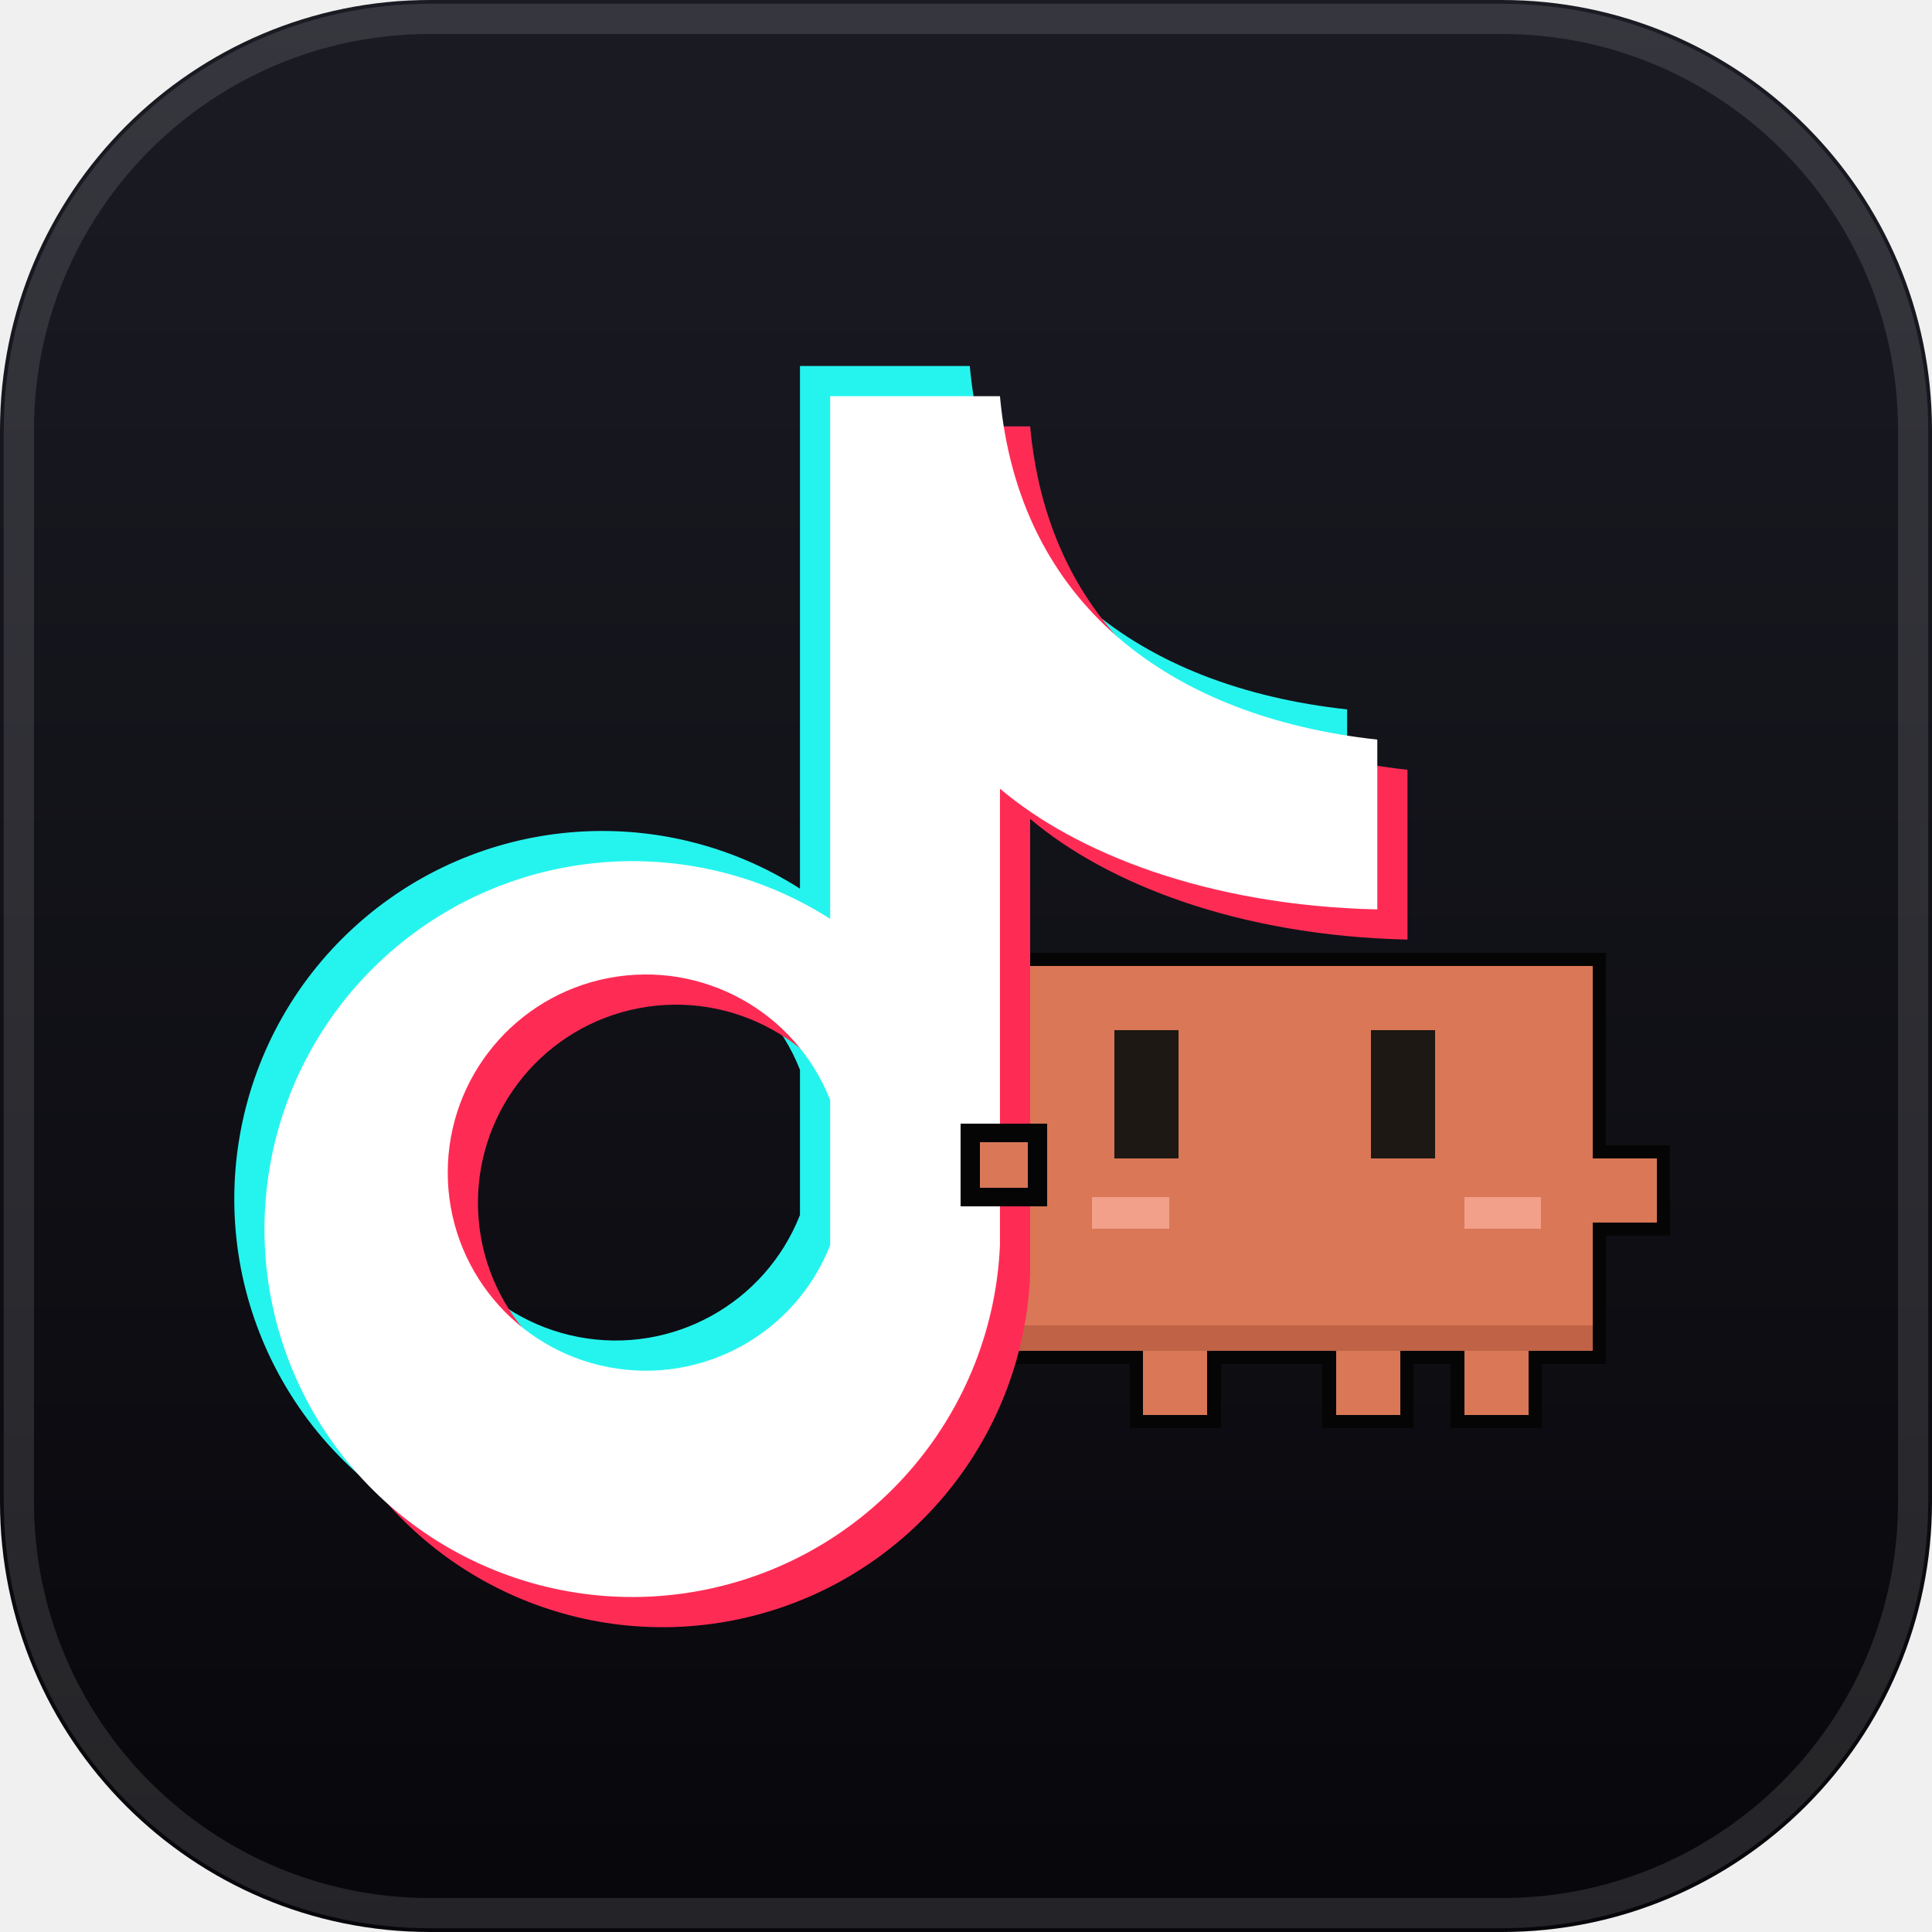
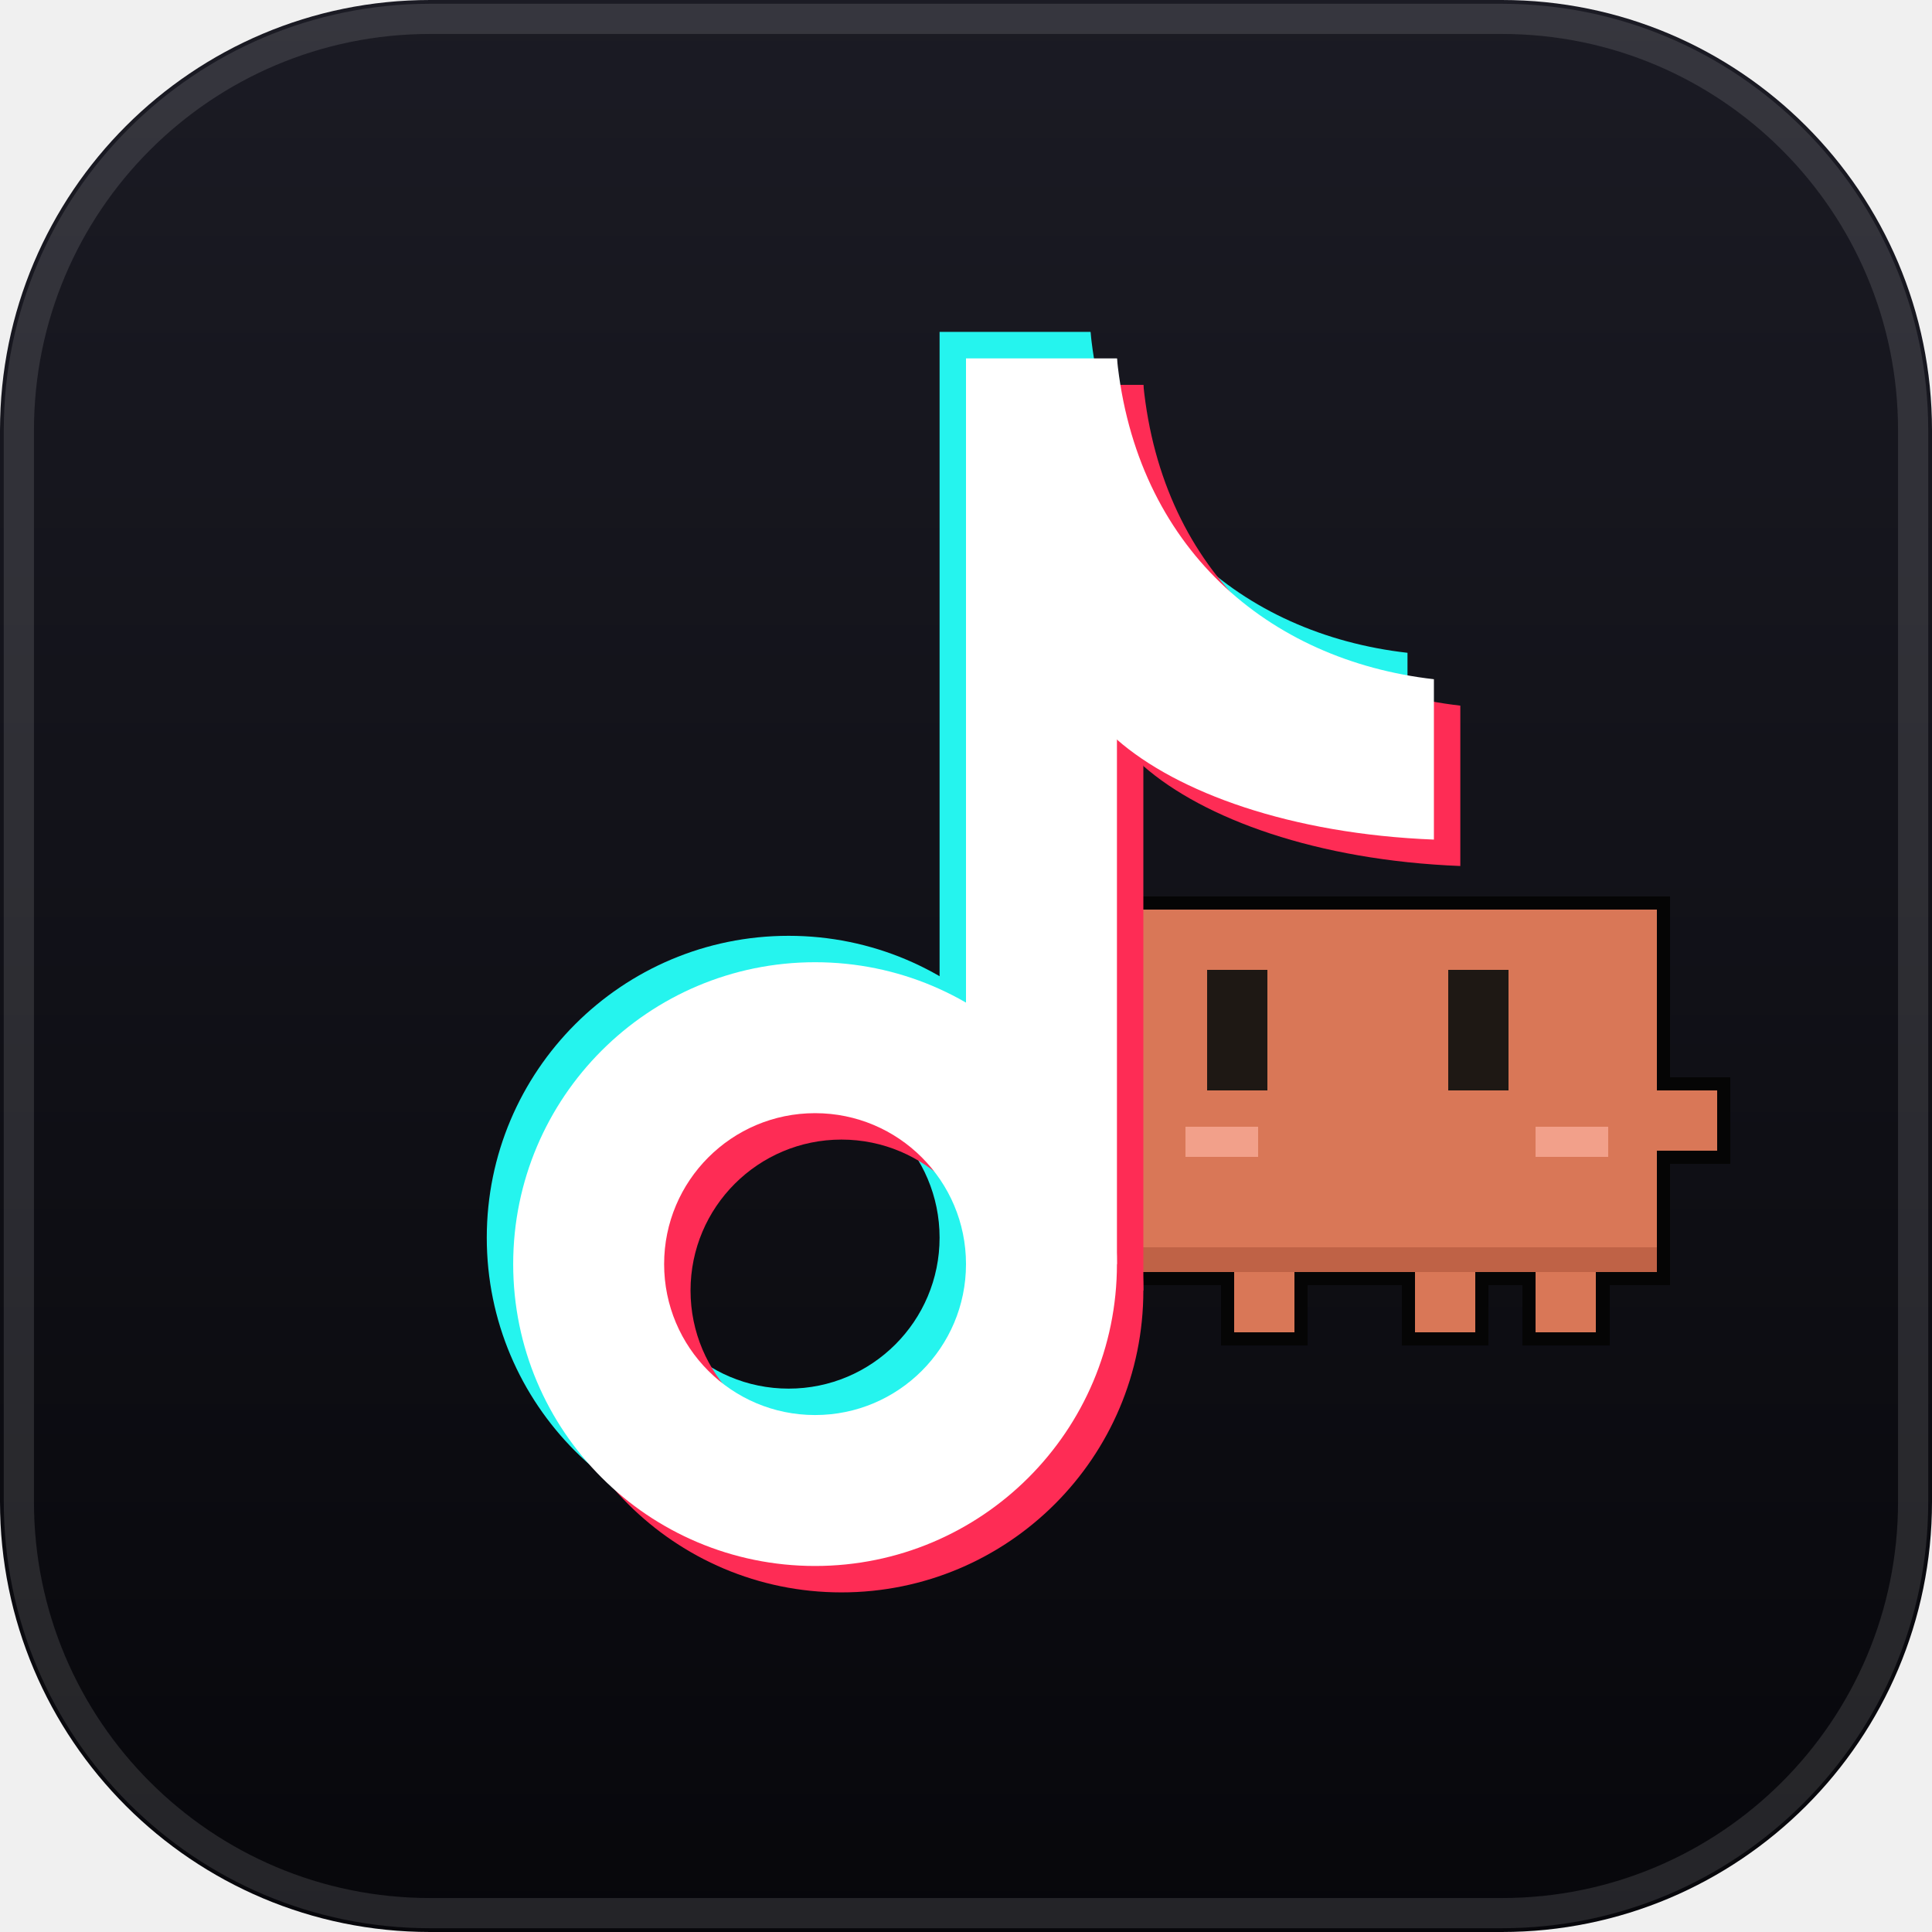
<svg xmlns="http://www.w3.org/2000/svg" width="1024" height="1024" viewBox="0 0 1024 1024">
  <defs>
    <linearGradient id="bg" x1="0" y1="0" x2="0" y2="1">
      <stop offset="0" stop-color="#1B1B24" />
      <stop offset="1" stop-color="#07070B" />
    </linearGradient>
    <clipPath id="ic">
      <rect width="1024" height="1024" rx="228" />
    </clipPath>
+     <mask id="nm" maskUnits="userSpaceOnUse" x="0" y="0" width="1024" height="1024">
+       <rect x="512" y="190" width="80" height="480" fill="#fff" />
+       <path d="M512 190 H592 C 602 290 672 350 760 360 V 445 C 684 442 624 420 592 392 Z" fill="#fff" />
+       <circle cx="432" cy="670" r="160" fill="#fff" />
+       <circle cx="432" cy="670" r="80" fill="#000" />
+     </mask>
  </defs>
  <g clip-path="url(#ic)">
    <rect width="1024" height="1024" fill="url(#bg)" />
    <rect x="10" y="10" width="1004" height="1004" rx="218" fill="none" stroke="#fff" stroke-opacity="0.12" stroke-width="16" />
    <g shape-rendering="crispEdges">
-       <rect x="606.0" y="716.0" width="34.0" height="34.0" fill="#050505" stroke="#050505" stroke-width="14" />
-       <rect x="708.0" y="716.0" width="34.0" height="34.0" fill="#050505" stroke="#050505" stroke-width="14" />
-       <rect x="776.0" y="716.0" width="34.0" height="34.0" fill="#050505" stroke="#050505" stroke-width="14" />
-       <rect x="504.0" y="512.0" width="340.0" height="204.0" fill="#050505" stroke="#050505" stroke-width="14" />
-       <rect x="844.0" y="614.0" width="34.0" height="34.0" fill="#050505" stroke="#050505" stroke-width="14" />
-       <rect x="606.0" y="716.0" width="34.0" height="34.0" fill="#D97757" />
-       <rect x="708.0" y="716.0" width="34.0" height="34.0" fill="#D97757" />
-       <rect x="776.0" y="716.0" width="34.0" height="34.0" fill="#D97757" />
-       <rect x="504.0" y="512.0" width="340.0" height="204.0" fill="#D97757" />
-       <rect x="844.0" y="614.0" width="34.0" height="34.0" fill="#D97757" />
-       <rect x="504.0" y="702.4" width="340.0" height="13.6" fill="#BF6246" />
-       <rect x="590.7" y="546.0" width="34.0" height="68.0" fill="#1E1814" />
-       <rect x="726.7" y="546.0" width="34.0" height="68.0" fill="#1E1814" />
-       <rect x="578.8" y="634.4" width="40.8" height="17.0" fill="#F2A08A" />
-       <rect x="776.0" y="634.4" width="40.8" height="17.0" fill="#F2A08A" />
+       <rect x="654.0" y="674.0" width="32.0" height="32.0" fill="#050505" stroke="#050505" stroke-width="14" />
+       <rect x="750.0" y="674.0" width="32.0" height="32.0" fill="#050505" stroke="#050505" stroke-width="14" />
+       <rect x="814.0" y="674.0" width="32.0" height="32.0" fill="#050505" stroke="#050505" stroke-width="14" />
+       <rect x="558.0" y="482.0" width="320.0" height="192.0" fill="#050505" stroke="#050505" stroke-width="14" />
+       <rect x="878.0" y="578.0" width="32.0" height="32.0" fill="#050505" stroke="#050505" stroke-width="14" />
+       <rect x="654.0" y="674.0" width="32.0" height="32.0" fill="#D97757" />
+       <rect x="750.0" y="674.0" width="32.0" height="32.0" fill="#D97757" />
+       <rect x="814.0" y="674.0" width="32.0" height="32.0" fill="#D97757" />
+       <rect x="558.0" y="482.0" width="320.0" height="192.0" fill="#D97757" />
+       <rect x="878.0" y="578.0" width="32.0" height="32.0" fill="#D97757" />
+       <rect x="558.0" y="661.2" width="320.0" height="12.8" fill="#BF6246" />
+       <rect x="639.6" y="514.0" width="32.0" height="64.0" fill="#1E1814" />
+       <rect x="767.6" y="514.0" width="32.0" height="64.0" fill="#1E1814" />
+       <rect x="628.4" y="597.2" width="38.4" height="16.0" fill="#F2A08A" />
+       <rect x="814.0" y="597.2" width="38.4" height="16.0" fill="#F2A08A" />
    </g>
-     <g transform="translate(-60,20)">
-       <g fill="#25F4EE" transform="translate(-16,-16)">
-         <path d="M500 190 H590 C 600 300 680 360 790 372 V 462 C 700 460 630 432 590 398 V 640 A 195 195 0 1 1 500 467 V 563 A 105 105 0 1 0 500 640 Z" fill-rule="evenodd" />
-       </g>
-       <g fill="#FE2C55" transform="translate(16,16)">
-         <path d="M500 190 H590 C 600 300 680 360 790 372 V 462 C 700 460 630 432 590 398 V 640 A 195 195 0 1 1 500 467 V 563 A 105 105 0 1 0 500 640 Z" fill-rule="evenodd" />
-       </g>
-       <g fill="#FFFFFF">
-         <path d="M500 190 H590 C 600 300 680 360 790 372 V 462 C 700 460 630 432 590 398 V 640 A 195 195 0 1 1 500 467 V 563 A 105 105 0 1 0 500 640 Z" fill-rule="evenodd" />
-       </g>
+     <g transform="translate(-14,-14)">
+       <rect width="1024" height="1024" fill="#25F4EE" mask="url(#nm)" />
    </g>
-     <g shape-rendering="crispEdges">
-       <rect x="514.2" y="600.4" width="35.7" height="34.0" fill="#D97757" stroke="#050505" stroke-width="10" />
+     <g transform="translate(14,14)">
+       <rect width="1024" height="1024" fill="#FE2C55" mask="url(#nm)" />
+     </g>
+     <g transform="translate(0,0)">
+       <rect width="1024" height="1024" fill="#FFFFFF" mask="url(#nm)" />
    </g>
  </g>
</svg>
